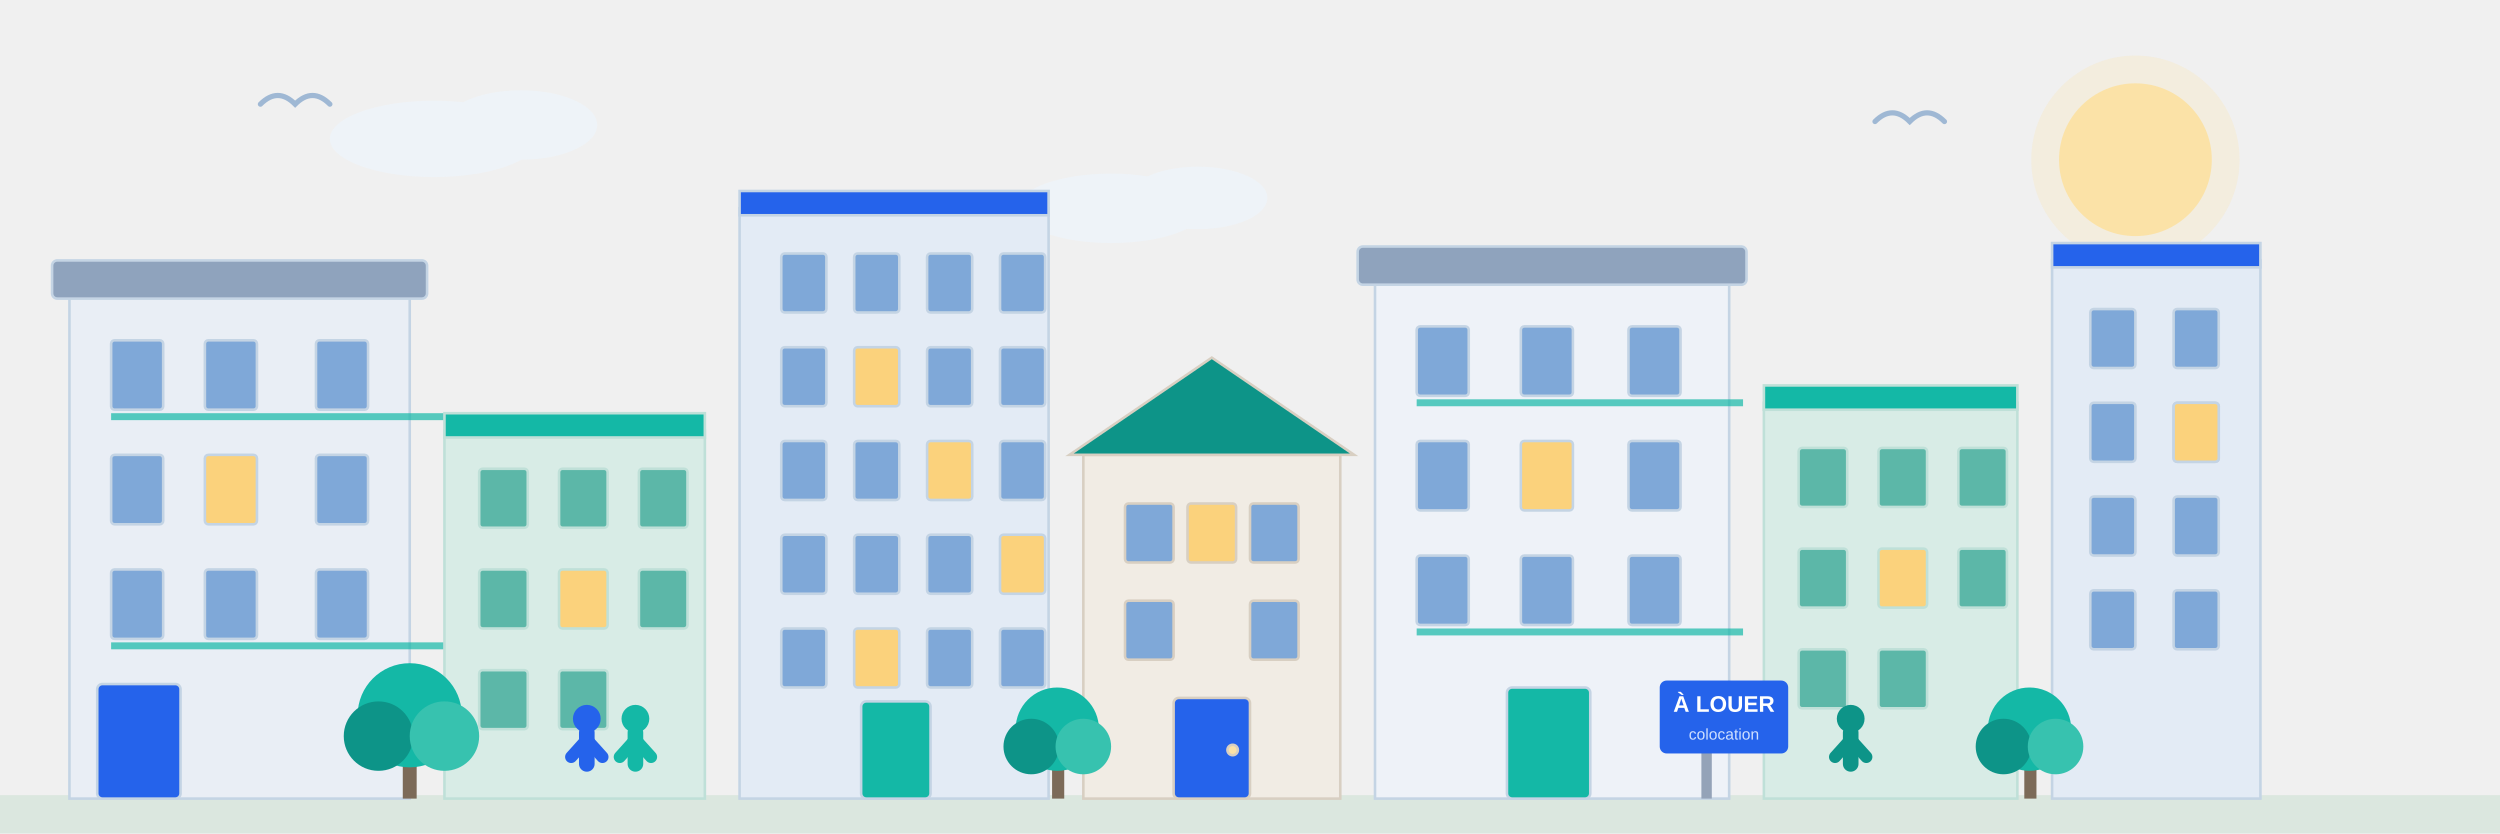
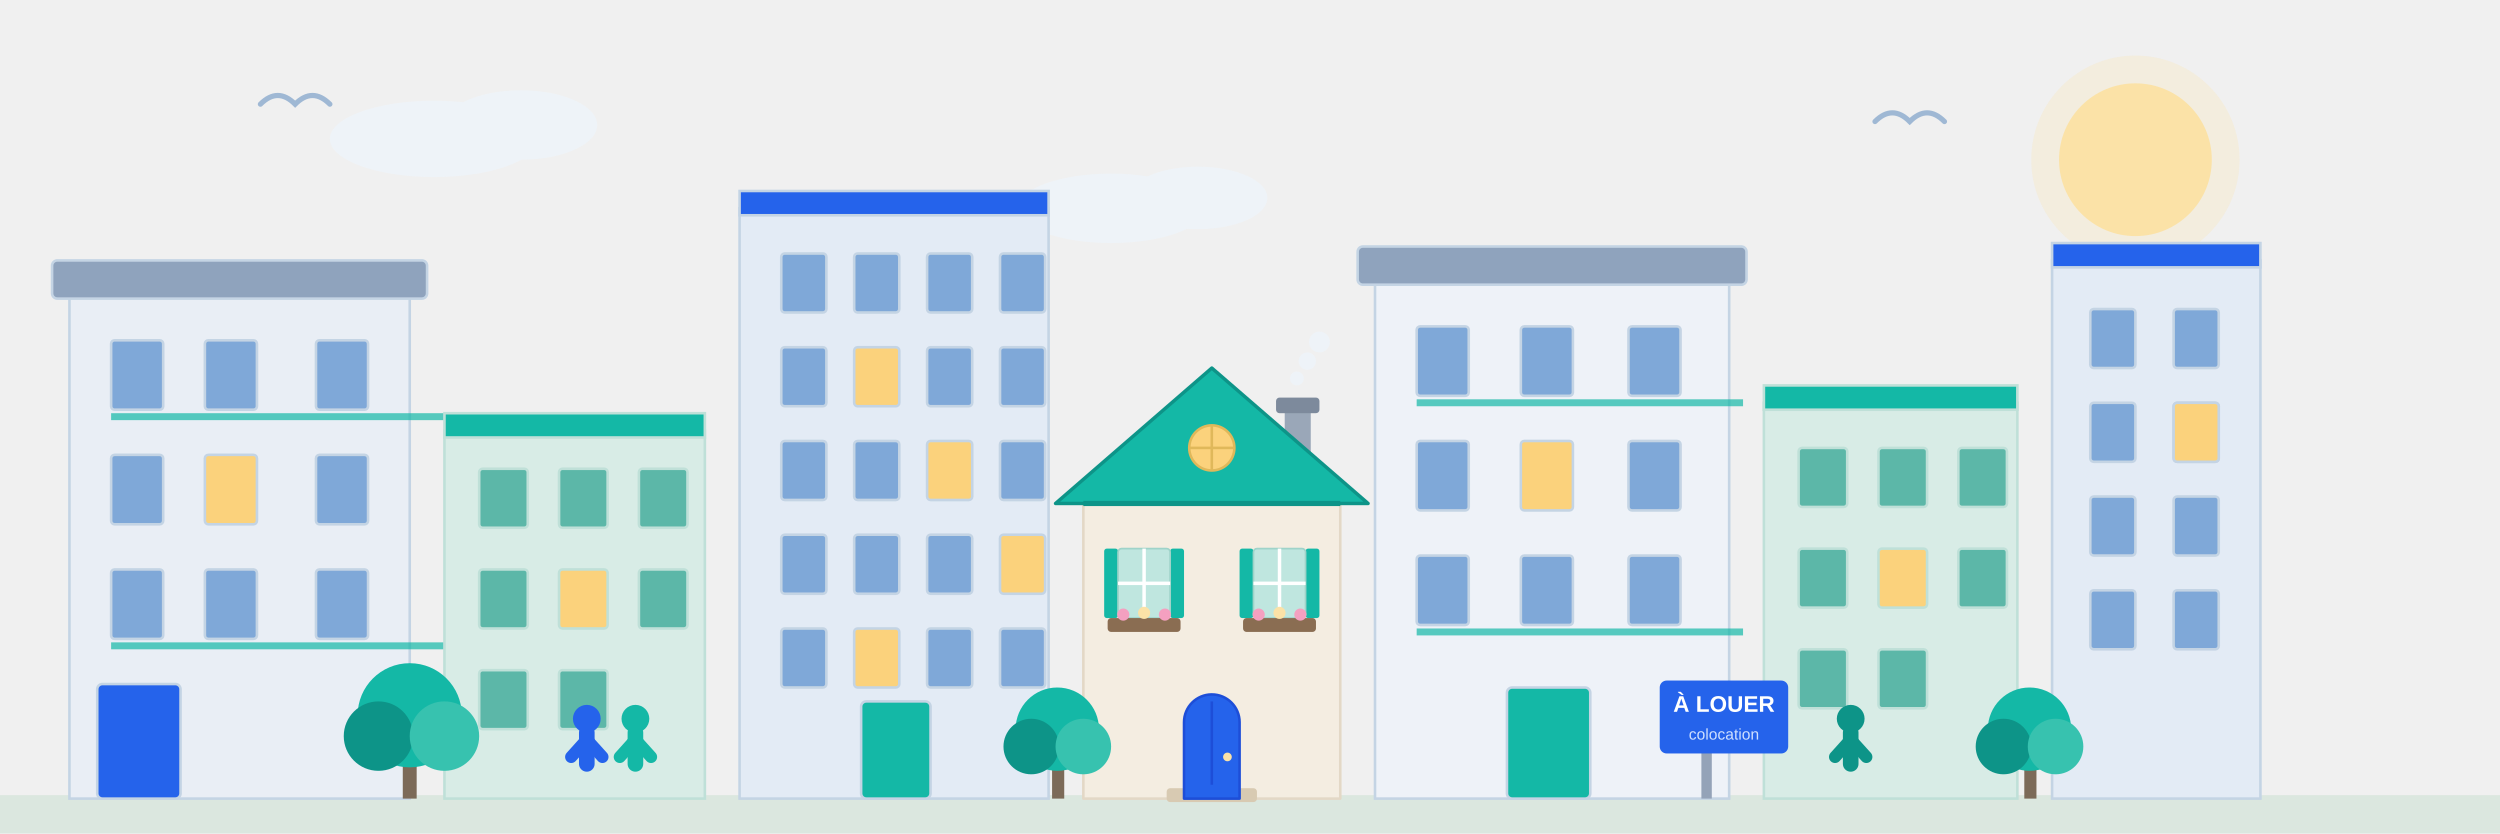
<svg xmlns="http://www.w3.org/2000/svg" width="1440" height="480" viewBox="0 0 1440 480" fill="none">
  <circle cx="1230" cy="92" r="44" fill="#fbe2a7" />
  <circle cx="1230" cy="92" r="60" fill="#fbe2a7" opacity="0.25" />
  <g fill="#eef3f8">
    <ellipse cx="250" cy="80" rx="60" ry="22" />
    <ellipse cx="300" cy="72" rx="44" ry="20" />
    <ellipse cx="640" cy="120" rx="54" ry="20" />
    <ellipse cx="690" cy="114" rx="40" ry="18" />
  </g>
  <g fill="none" stroke="#9fb8d4" stroke-width="3" stroke-linecap="round">
    <path d="M150 60 q10 -10 20 0 q10 -10 20 0" />
    <path d="M1080 70 q10 -10 20 0 q10 -10 20 0" />
  </g>
  <rect x="0" y="458" width="1440" height="22" fill="#dbe7df" />
  <g stroke="#c4d4e4" stroke-width="1.5">
    <rect x="40" y="168" width="196" height="292" fill="#e9eef5" />
    <rect x="30" y="150" width="216" height="22" rx="3" fill="#8fa3bd" />
    <g fill="#7fa8d8">
      <rect x="64" y="196" width="30" height="40" rx="2" />
      <rect x="118" y="196" width="30" height="40" rx="2" />
      <rect x="182" y="196" width="30" height="40" rx="2" />
      <rect x="64" y="262" width="30" height="40" rx="2" />
      <rect x="182" y="262" width="30" height="40" rx="2" />
      <rect x="64" y="328" width="30" height="40" rx="2" />
      <rect x="118" y="328" width="30" height="40" rx="2" />
      <rect x="182" y="328" width="30" height="40" rx="2" />
    </g>
    <rect x="118" y="262" width="30" height="40" rx="2" fill="#fbd27c" />
    <rect x="56" y="394" width="48" height="66" rx="3" fill="#2563eb" />
    <g stroke="#14b8a6" stroke-width="4">
      <path d="M64 240h220" opacity="0.7" />
      <path d="M64 372h220" opacity="0.7" />
    </g>
  </g>
  <g stroke="#bfe0d8" stroke-width="1.5">
    <rect x="256" y="248" width="150" height="212" fill="#d8ece6" />
    <rect x="256" y="238" width="150" height="14" fill="#14b8a6" />
    <g fill="#5cb7a8">
      <rect x="276" y="270" width="28" height="34" rx="2" />
      <rect x="322" y="270" width="28" height="34" rx="2" />
      <rect x="368" y="270" width="28" height="34" rx="2" />
      <rect x="276" y="328" width="28" height="34" rx="2" />
      <rect x="368" y="328" width="28" height="34" rx="2" />
      <rect x="276" y="386" width="28" height="34" rx="2" />
      <rect x="322" y="386" width="28" height="34" rx="2" />
    </g>
    <rect x="322" y="328" width="28" height="34" rx="2" fill="#fbd27c" />
  </g>
  <g stroke="#c4d4e4" stroke-width="1.5">
    <rect x="426" y="120" width="178" height="340" fill="#e3ebf5" />
    <rect x="426" y="110" width="178" height="14" fill="#2563eb" />
    <g fill="#7fa8d8">
      <rect x="450" y="146" width="26" height="34" rx="2" />
      <rect x="492" y="146" width="26" height="34" rx="2" />
      <rect x="534" y="146" width="26" height="34" rx="2" />
      <rect x="576" y="146" width="26" height="34" rx="2" />
      <rect x="450" y="200" width="26" height="34" rx="2" />
      <rect x="534" y="200" width="26" height="34" rx="2" />
      <rect x="576" y="200" width="26" height="34" rx="2" />
      <rect x="450" y="254" width="26" height="34" rx="2" />
      <rect x="492" y="254" width="26" height="34" rx="2" />
      <rect x="576" y="254" width="26" height="34" rx="2" />
      <rect x="450" y="308" width="26" height="34" rx="2" />
      <rect x="492" y="308" width="26" height="34" rx="2" />
      <rect x="534" y="308" width="26" height="34" rx="2" />
      <rect x="450" y="362" width="26" height="34" rx="2" />
      <rect x="534" y="362" width="26" height="34" rx="2" />
      <rect x="576" y="362" width="26" height="34" rx="2" />
    </g>
    <g fill="#fbd27c">
      <rect x="492" y="200" width="26" height="34" rx="2" />
      <rect x="534" y="254" width="26" height="34" rx="2" />
      <rect x="576" y="308" width="26" height="34" rx="2" />
      <rect x="492" y="362" width="26" height="34" rx="2" />
    </g>
    <rect x="496" y="404" width="40" height="56" rx="3" fill="#14b8a6" />
  </g>
-   <g stroke="#d8cfc2" stroke-width="1.5">
-     <rect x="624" y="262" width="148" height="198" fill="#f1ece4" />
-     <polygon points="616,262 698,206 780,262" fill="#0d9488" />
-     <g fill="#7fa8d8">
-       <rect x="648" y="290" width="28" height="34" rx="2" />
-       <rect x="720" y="290" width="28" height="34" rx="2" />
-       <rect x="648" y="346" width="28" height="34" rx="2" />
-       <rect x="720" y="346" width="28" height="34" rx="2" />
-     </g>
-     <rect x="684" y="290" width="28" height="34" rx="2" fill="#fbd27c" />
-     <rect x="676" y="402" width="44" height="58" rx="3" fill="#2563eb" />
-     <circle cx="710" cy="432" r="3" fill="#fbe2a7" />
+   <g stroke-linejoin="round">
+     <rect x="740" y="234" width="15" height="40" fill="#9aa7b8" />
+     <rect x="735" y="229" width="25" height="9" rx="2" fill="#7d8a9c" />
+     <circle cx="747" cy="218" r="4" fill="#eef3f8" />
+     <circle cx="753" cy="208" r="5" fill="#eef3f8" />
+     <circle cx="760" cy="197" r="6" fill="#eef3f8" />
+     <rect x="624" y="288" width="148" height="172" fill="#f4ede1" stroke="#e3d8c6" stroke-width="1.5" />
+     <polygon points="608,290 698,212 788,290" fill="#14b8a6" stroke="#0d9488" stroke-width="2" />
+     <line x1="624" y1="290" x2="772" y2="290" stroke="#0d9488" stroke-width="3" />
+     <circle cx="698" cy="258" r="13" fill="#fbd27c" stroke="#e0b85a" stroke-width="1.5" />
+     <path d="M698 245 v26 M685 258 h26" stroke="#e0b85a" stroke-width="1.5" />
+     <rect x="636" y="316" width="8" height="40" rx="1.5" fill="#14b8a6" />
+     <rect x="674" y="316" width="8" height="40" rx="1.5" fill="#14b8a6" />
+     <rect x="644" y="316" width="30" height="40" rx="2" fill="#bfe6df" stroke="#9fd3c9" stroke-width="1" />
+     <path d="M659 316 v40 M644 336 h30" stroke="#ffffff" stroke-width="2" />
+     <rect x="638" y="356" width="42" height="8" rx="2" fill="#8a6d52" />
+     <circle cx="647" cy="354" r="3.5" fill="#f4a0c0" />
+     <circle cx="659" cy="353" r="3.5" fill="#fbe2a7" />
+     <circle cx="671" cy="354" r="3.5" fill="#f4a0c0" />
+     <rect x="714" y="316" width="8" height="40" rx="1.5" fill="#14b8a6" />
+     <rect x="752" y="316" width="8" height="40" rx="1.5" fill="#14b8a6" />
+     <rect x="722" y="316" width="30" height="40" rx="2" fill="#bfe6df" stroke="#9fd3c9" stroke-width="1" />
+     <path d="M737 316 v40 M722 336 h30" stroke="#ffffff" stroke-width="2" />
+     <rect x="716" y="356" width="42" height="8" rx="2" fill="#8a6d52" />
+     <circle cx="725" cy="354" r="3.5" fill="#f4a0c0" />
+     <circle cx="737" cy="353" r="3.5" fill="#fbe2a7" />
+     <circle cx="749" cy="354" r="3.5" fill="#f4a0c0" />
+     <rect x="672" y="454" width="52" height="8" rx="2" fill="#d8cab2" />
+     <path d="M682 460 V416 a16 16 0 0 1 32 0 V460 Z" fill="#2563eb" stroke="#1d4ed8" stroke-width="1.5" />
+     <path d="M698 404 V452" stroke="#1d4ed8" stroke-width="1.5" />
+     <circle cx="707" cy="436" r="2.5" fill="#fbe2a7" />
  </g>
  <g stroke="#c4d4e4" stroke-width="1.5">
    <rect x="792" y="160" width="204" height="300" fill="#eef2f8" />
    <rect x="782" y="142" width="224" height="22" rx="3" fill="#8fa3bd" />
    <g fill="#7fa8d8">
      <rect x="816" y="188" width="30" height="40" rx="2" />
      <rect x="876" y="188" width="30" height="40" rx="2" />
      <rect x="938" y="188" width="30" height="40" rx="2" />
      <rect x="816" y="254" width="30" height="40" rx="2" />
      <rect x="938" y="254" width="30" height="40" rx="2" />
      <rect x="816" y="320" width="30" height="40" rx="2" />
      <rect x="876" y="320" width="30" height="40" rx="2" />
      <rect x="938" y="320" width="30" height="40" rx="2" />
    </g>
    <g fill="#fbd27c">
      <rect x="876" y="254" width="30" height="40" rx="2" />
    </g>
    <g stroke="#14b8a6" stroke-width="4" opacity="0.7">
      <path d="M816 232h188" />
      <path d="M816 364h188" />
    </g>
    <rect x="868" y="396" width="48" height="64" rx="3" fill="#14b8a6" />
  </g>
  <g stroke="#bfe0d8" stroke-width="1.5">
    <rect x="1016" y="232" width="146" height="228" fill="#d8ece6" />
    <rect x="1016" y="222" width="146" height="14" fill="#14b8a6" />
    <g fill="#5cb7a8">
      <rect x="1036" y="258" width="28" height="34" rx="2" />
      <rect x="1082" y="258" width="28" height="34" rx="2" />
      <rect x="1128" y="258" width="28" height="34" rx="2" />
      <rect x="1036" y="316" width="28" height="34" rx="2" />
      <rect x="1128" y="316" width="28" height="34" rx="2" />
      <rect x="1036" y="374" width="28" height="34" rx="2" />
      <rect x="1082" y="374" width="28" height="34" rx="2" />
    </g>
    <rect x="1082" y="316" width="28" height="34" rx="2" fill="#fbd27c" />
  </g>
  <g stroke="#c4d4e4" stroke-width="1.5">
    <rect x="1182" y="150" width="120" height="310" fill="#e3ebf5" />
    <rect x="1182" y="140" width="120" height="14" fill="#2563eb" />
    <g fill="#7fa8d8">
      <rect x="1204" y="178" width="26" height="34" rx="2" />
      <rect x="1252" y="178" width="26" height="34" rx="2" />
      <rect x="1204" y="232" width="26" height="34" rx="2" />
      <rect x="1252" y="232" width="26" height="34" rx="2" />
      <rect x="1204" y="286" width="26" height="34" rx="2" />
      <rect x="1252" y="286" width="26" height="34" rx="2" />
      <rect x="1204" y="340" width="26" height="34" rx="2" />
      <rect x="1252" y="340" width="26" height="34" rx="2" />
    </g>
    <rect x="1252" y="232" width="26" height="34" rx="2" fill="#fbd27c" />
  </g>
  <g>
    <rect x="232" y="430" width="8" height="30" fill="#7c6a58" />
    <circle cx="236" cy="412" r="30" fill="#14b8a6" />
    <circle cx="218" cy="424" r="20" fill="#0d9488" />
    <circle cx="256" cy="424" r="20" fill="#37c2af" />
    <rect x="606" y="436" width="7" height="24" fill="#7c6a58" />
    <circle cx="609" cy="420" r="24" fill="#14b8a6" />
    <circle cx="594" cy="430" r="16" fill="#0d9488" />
    <circle cx="624" cy="430" r="16" fill="#37c2af" />
    <rect x="1166" y="436" width="7" height="24" fill="#7c6a58" />
    <circle cx="1169" cy="420" r="24" fill="#14b8a6" />
    <circle cx="1154" cy="430" r="16" fill="#0d9488" />
    <circle cx="1184" cy="430" r="16" fill="#37c2af" />
  </g>
  <g>
    <rect x="980" y="404" width="6" height="56" fill="#94a3b8" />
    <rect x="956" y="392" width="74" height="42" rx="4" fill="#2563eb" />
    <text x="993" y="410" text-anchor="middle" font-family="Arial, sans-serif" font-size="13" font-weight="700" fill="#ffffff">À LOUER</text>
    <text x="993" y="426" text-anchor="middle" font-family="Arial, sans-serif" font-size="9" fill="#cfe0ff">colocation</text>
  </g>
  <g stroke-linecap="round">
    <g transform="translate(338,430)">
      <circle cx="0" cy="-16" r="8" fill="#2563eb" />
      <path d="M0 -8 v18" stroke="#2563eb" stroke-width="9" />
      <path d="M0 -4 l-9 10 M0 -4 l9 10" stroke="#2563eb" stroke-width="7" />
    </g>
    <g transform="translate(366,430)">
      <circle cx="0" cy="-16" r="8" fill="#14b8a6" />
      <path d="M0 -8 v18" stroke="#14b8a6" stroke-width="9" />
      <path d="M0 -4 l-9 10 M0 -4 l9 10" stroke="#14b8a6" stroke-width="7" />
    </g>
    <g transform="translate(1066,430)">
      <circle cx="0" cy="-16" r="8" fill="#0d9488" />
      <path d="M0 -8 v18" stroke="#0d9488" stroke-width="9" />
      <path d="M0 -4 l-9 10 M0 -4 l9 10" stroke="#0d9488" stroke-width="7" />
    </g>
  </g>
</svg>
